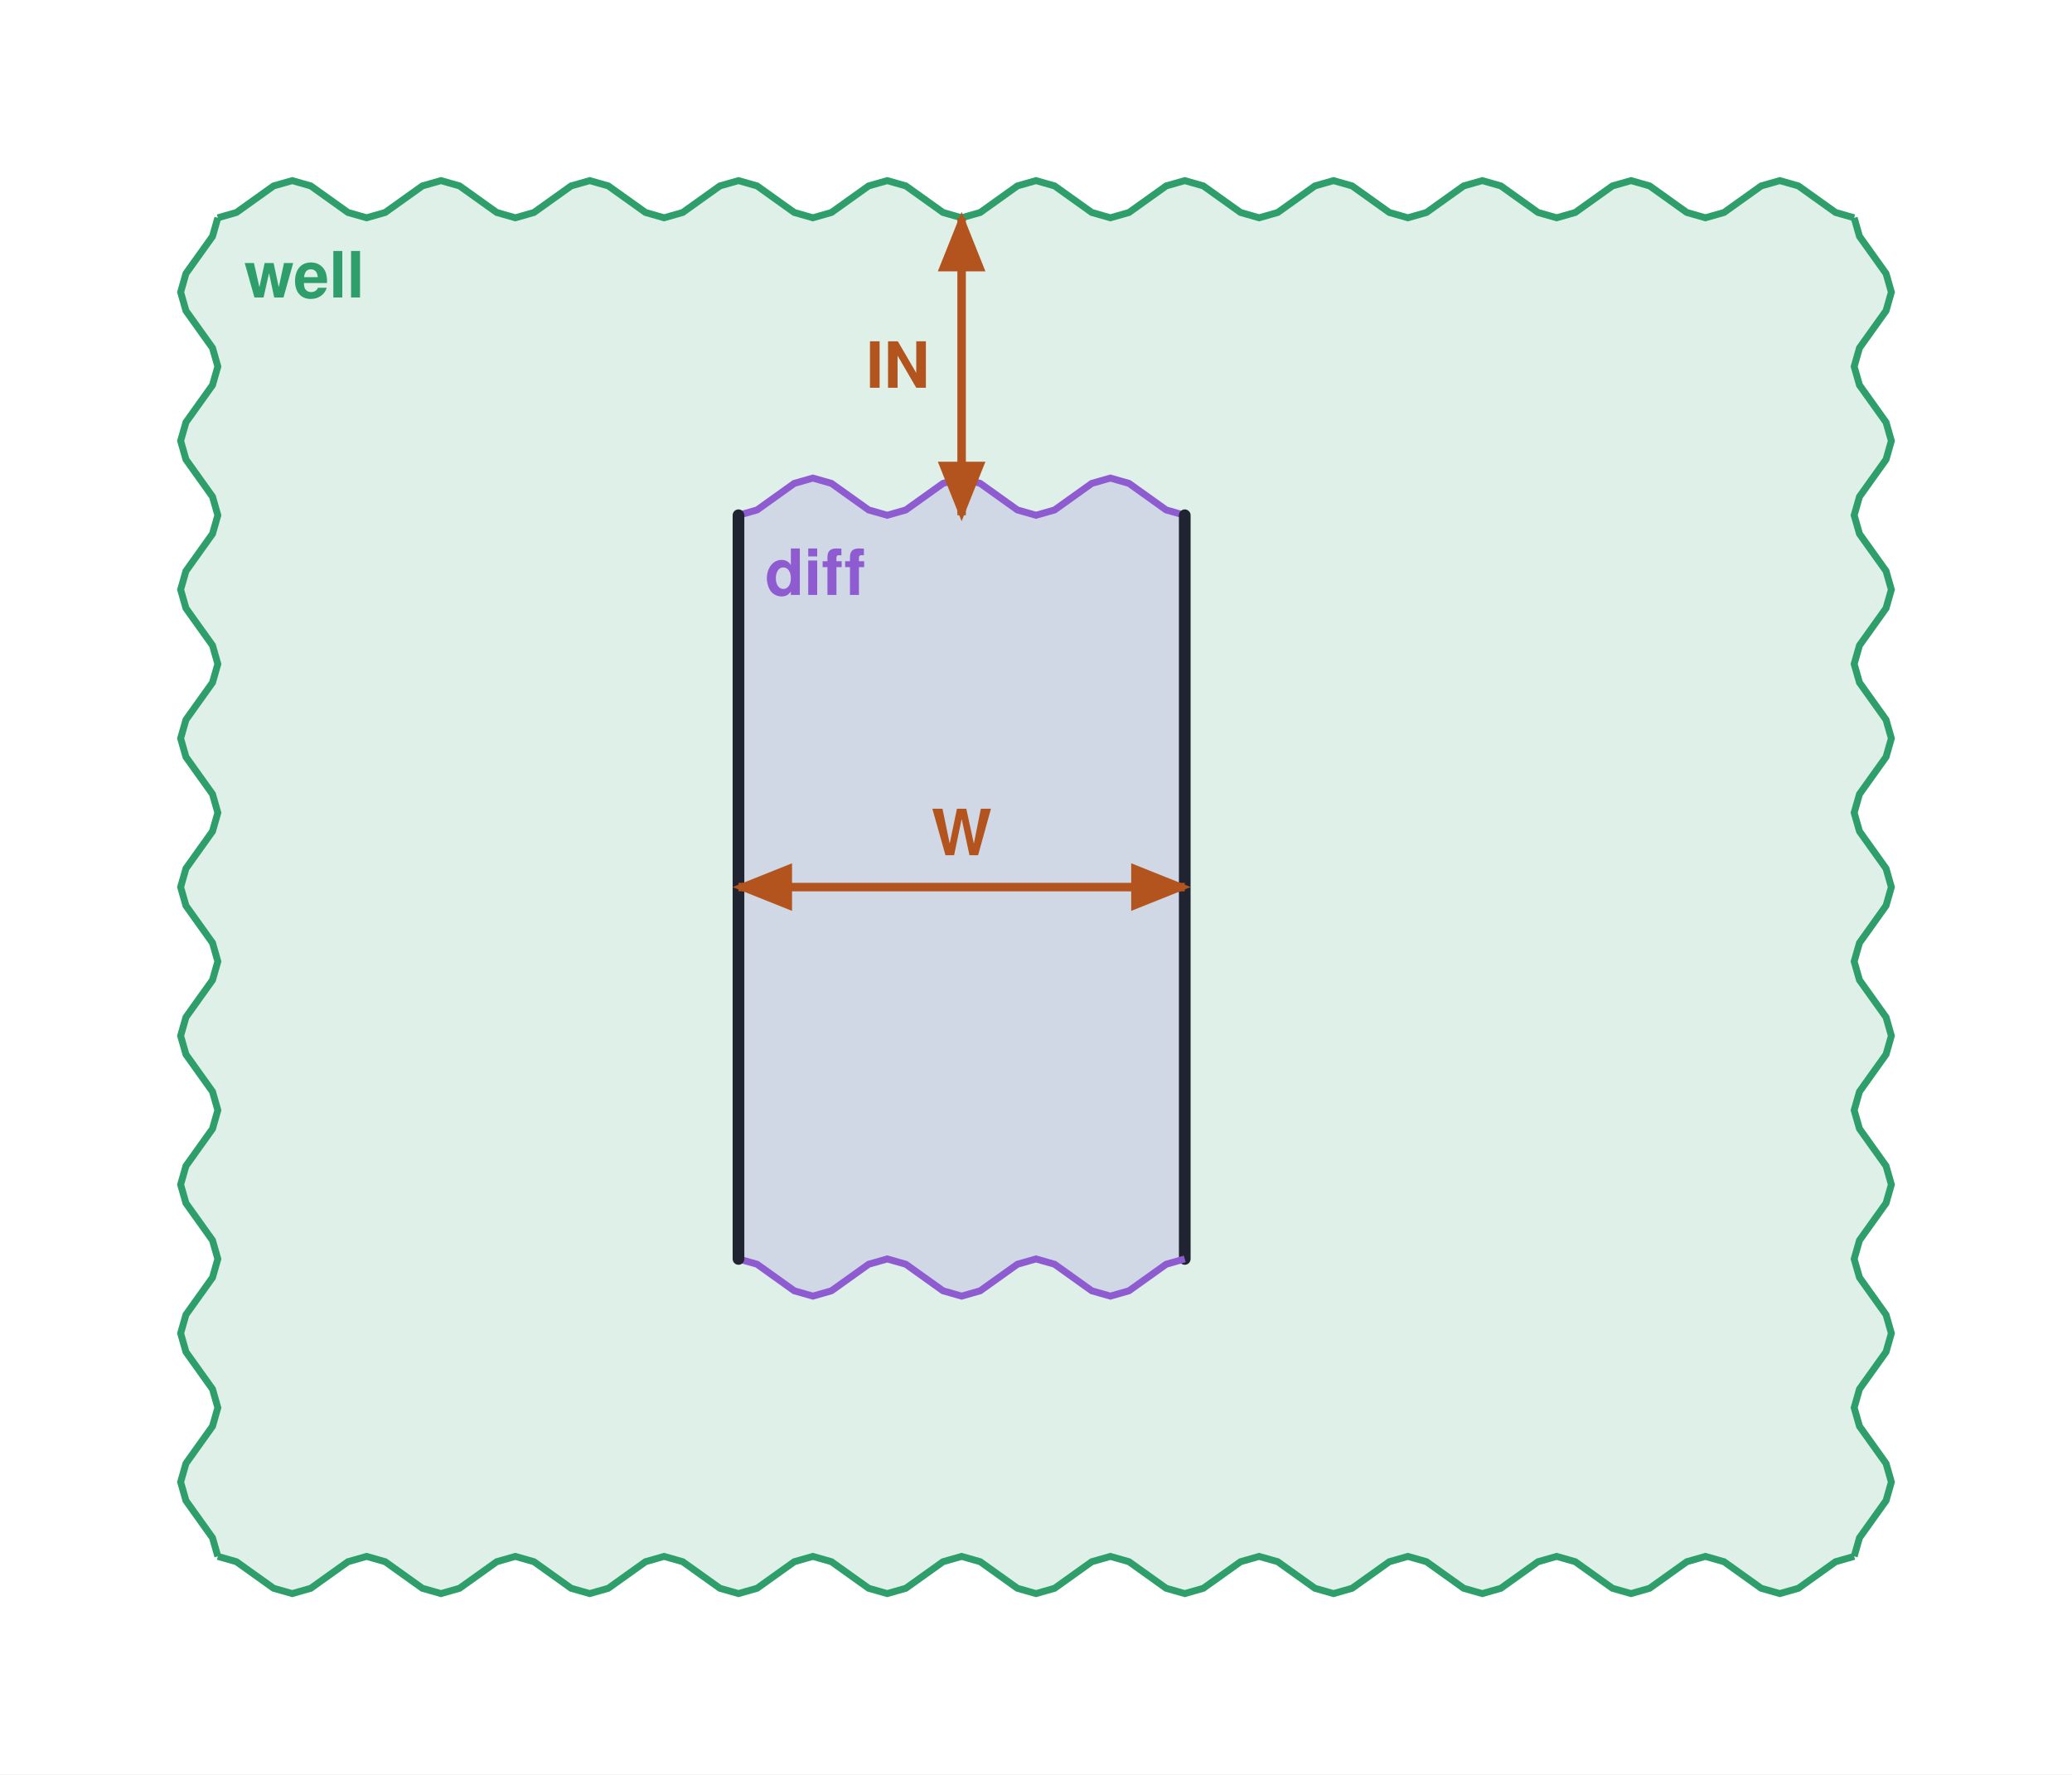
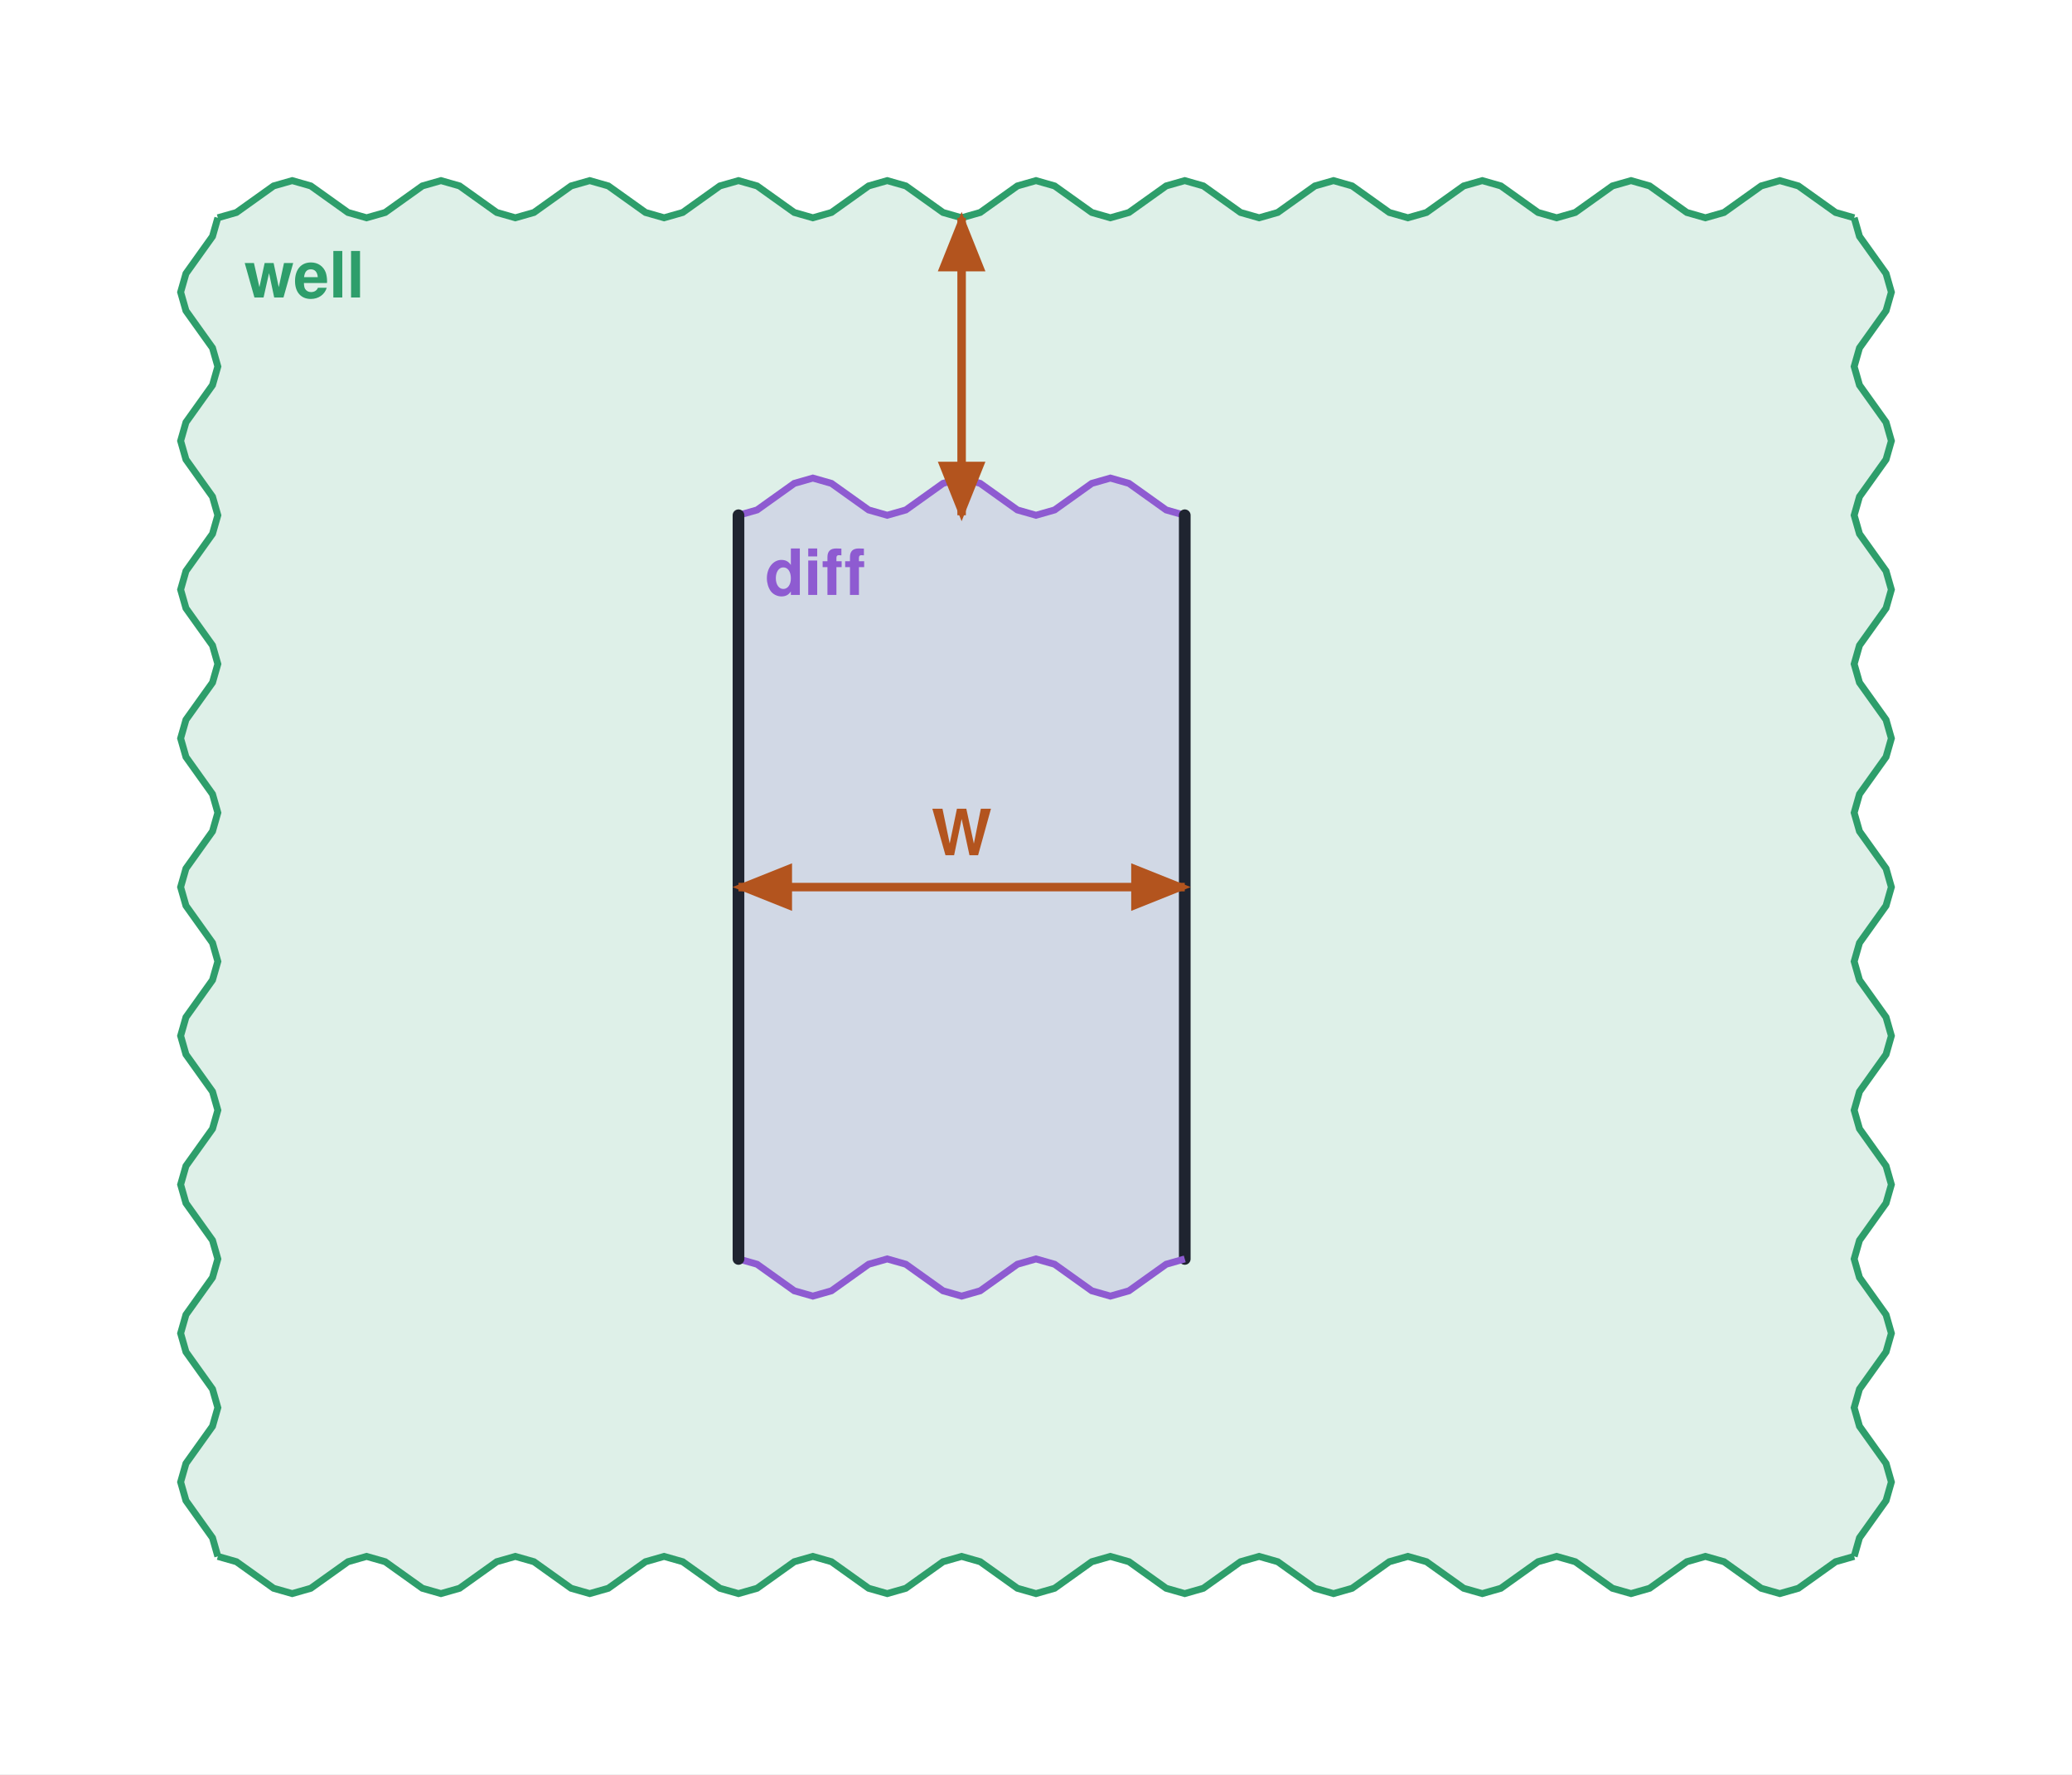
<svg xmlns="http://www.w3.org/2000/svg" viewBox="-41.0 -41.0 390.0 334.0" width="390" height="334" font-family="Helvetica, Arial, sans-serif" font-size="12">
  <defs>
    <marker id="head-b3541e" viewBox="0 0 10 10" refX="9" refY="5" markerWidth="7" markerHeight="7" orient="auto-start-reverse">
      <path d="M0,1 L10,5 L0,9 z" fill="#b3541e" />
    </marker>
    <marker id="head-c62828" viewBox="0 0 10 10" refX="9" refY="5" markerWidth="7" markerHeight="7" orient="auto-start-reverse">
      <path d="M0,1 L10,5 L0,9 z" fill="#c62828" />
    </marker>
  </defs>
  <rect x="-41.0" y="-41.0" width="390.0" height="334.0" fill="#ffffff" />
  <path d="M0.0,0.0 3.5,-1.0 7.0,-3.5 10.5,-6.0 14.0,-7.0 17.5,-6.0 21.0,-3.5 24.5,-1.0 28.0,0.0 31.5,-1.0 35.0,-3.5 38.5,-6.0 42.0,-7.0 45.5,-6.0 49.0,-3.5 52.5,-1.0 56.0,0.0 59.5,-1.0 63.0,-3.5 66.5,-6.0 70.0,-7.0 73.5,-6.0 77.0,-3.5 80.5,-1.0 84.0,0.0 87.5,-1.0 91.0,-3.5 94.5,-6.0 98.0,-7.0 101.5,-6.0 105.0,-3.5 108.5,-1.0 112.0,0.0 115.5,-1.0 119.0,-3.5 122.5,-6.0 126.0,-7.0 129.5,-6.0 133.0,-3.5 136.5,-1.0 140.0,0.0 143.5,-1.0 147.0,-3.5 150.5,-6.0 154.0,-7.0 157.5,-6.0 161.0,-3.5 164.5,-1.0 168.0,0.0 171.5,-1.0 175.0,-3.5 178.5,-6.0 182.0,-7.0 185.5,-6.0 189.0,-3.5 192.5,-1.0 196.0,0.0 199.5,-1.0 203.0,-3.5 206.5,-6.0 210.0,-7.0 213.5,-6.0 217.0,-3.5 220.5,-1.0 224.0,0.0 227.5,-1.0 231.0,-3.5 234.5,-6.0 238.0,-7.0 241.5,-6.0 245.0,-3.5 248.5,-1.0 252.0,0.0 255.5,-1.0 259.0,-3.5 262.5,-6.0 266.0,-7.0 269.5,-6.0 273.0,-3.5 276.5,-1.0 280.0,0.0 283.5,-1.0 287.0,-3.5 290.5,-6.0 294.0,-7.0 297.5,-6.0 301.0,-3.5 304.5,-1.0 308.0,0.0 309.0,3.5 311.5,7.0 314.0,10.5 315.0,14.0 314.0,17.5 311.5,21.0 309.0,24.5 308.0,28.0 309.0,31.5 311.5,35.0 314.0,38.5 315.0,42.0 314.0,45.5 311.5,49.0 309.0,52.5 308.0,56.0 309.0,59.5 311.5,63.0 314.0,66.5 315.0,70.0 314.0,73.5 311.5,77.0 309.0,80.5 308.0,84.0 309.0,87.5 311.5,91.0 314.0,94.5 315.0,98.0 314.0,101.5 311.5,105.0 309.0,108.5 308.0,112.0 309.0,115.5 311.5,119.0 314.0,122.5 315.0,126.0 314.0,129.5 311.5,133.0 309.0,136.5 308.0,140.0 309.0,143.5 311.5,147.0 314.0,150.5 315.0,154.0 314.0,157.5 311.5,161.0 309.0,164.5 308.0,168.0 309.0,171.5 311.5,175.0 314.0,178.5 315.0,182.0 314.0,185.5 311.5,189.0 309.0,192.5 308.0,196.0 309.0,199.5 311.5,203.0 314.0,206.5 315.0,210.0 314.0,213.5 311.5,217.0 309.0,220.5 308.0,224.0 309.0,227.5 311.5,231.0 314.0,234.5 315.0,238.0 314.0,241.5 311.5,245.0 309.0,248.5 308.0,252.0 304.5,253.0 301.0,255.5 297.5,258.0 294.0,259.0 290.5,258.0 287.0,255.5 283.5,253.0 280.0,252.0 276.5,253.0 273.0,255.5 269.5,258.0 266.0,259.0 262.5,258.0 259.0,255.5 255.5,253.0 252.0,252.0 248.5,253.0 245.0,255.5 241.5,258.0 238.0,259.0 234.5,258.0 231.0,255.5 227.5,253.0 224.0,252.0 220.5,253.0 217.0,255.5 213.5,258.0 210.0,259.0 206.5,258.0 203.0,255.5 199.5,253.0 196.0,252.0 192.5,253.0 189.0,255.5 185.5,258.0 182.0,259.0 178.5,258.0 175.0,255.5 171.5,253.0 168.0,252.0 164.5,253.0 161.0,255.5 157.5,258.0 154.0,259.0 150.5,258.0 147.0,255.5 143.5,253.0 140.0,252.0 136.5,253.0 133.0,255.5 129.5,258.0 126.0,259.0 122.5,258.0 119.0,255.5 115.5,253.0 112.0,252.0 108.5,253.0 105.0,255.5 101.5,258.0 98.0,259.0 94.5,258.0 91.0,255.5 87.5,253.0 84.0,252.0 80.5,253.0 77.0,255.5 73.5,258.0 70.0,259.0 66.5,258.0 63.0,255.5 59.5,253.0 56.0,252.0 52.5,253.0 49.0,255.5 45.5,258.0 42.0,259.0 38.5,258.0 35.0,255.5 31.5,253.0 28.0,252.0 24.5,253.0 21.0,255.5 17.5,258.0 14.0,259.0 10.5,258.0 7.0,255.5 3.5,253.0 0.0,252.0 -1.0,248.5 -3.5,245.0 -6.0,241.5 -7.0,238.0 -6.0,234.5 -3.5,231.0 -1.0,227.5 0.0,224.0 -1.0,220.5 -3.5,217.0 -6.0,213.5 -7.0,210.0 -6.0,206.5 -3.5,203.0 -1.0,199.5 0.0,196.0 -1.0,192.5 -3.5,189.0 -6.0,185.5 -7.0,182.0 -6.0,178.5 -3.5,175.0 -1.0,171.5 0.0,168.0 -1.0,164.5 -3.5,161.0 -6.0,157.5 -7.0,154.0 -6.0,150.5 -3.5,147.0 -1.0,143.5 0.0,140.0 -1.0,136.5 -3.5,133.0 -6.0,129.5 -7.0,126.0 -6.0,122.5 -3.5,119.0 -1.0,115.5 0.0,112.0 -1.0,108.5 -3.5,105.0 -6.0,101.5 -7.0,98.0 -6.0,94.5 -3.5,91.0 -1.0,87.5 0.0,84.0 -1.0,80.5 -3.5,77.0 -6.0,73.5 -7.0,70.0 -6.0,66.5 -3.5,63.0 -1.0,59.5 0.0,56.0 -1.0,52.5 -3.5,49.0 -6.0,45.5 -7.0,42.0 -6.0,38.5 -3.5,35.0 -1.0,31.5 0.0,28.0 -1.0,24.5 -3.5,21.0 -6.0,17.5 -7.0,14.0 -6.0,10.5 -3.5,7.0 -1.0,3.5Z" fill="#2e9e6b" fill-opacity="0.16" fill-rule="evenodd" stroke="none" />
  <polyline points="0.0,0.0 3.5,-1.0 7.0,-3.5 10.5,-6.0 14.0,-7.0 17.5,-6.0 21.0,-3.5 24.5,-1.0 28.0,0.0 31.5,-1.0 35.0,-3.5 38.5,-6.0 42.0,-7.0 45.5,-6.0 49.0,-3.5 52.5,-1.0 56.0,0.0 59.5,-1.0 63.0,-3.5 66.5,-6.0 70.0,-7.0 73.5,-6.0 77.0,-3.5 80.5,-1.0 84.0,0.0 87.5,-1.0 91.0,-3.5 94.5,-6.0 98.0,-7.0 101.5,-6.0 105.0,-3.5 108.5,-1.0 112.0,0.0 115.5,-1.0 119.0,-3.5 122.5,-6.0 126.0,-7.0 129.5,-6.0 133.0,-3.5 136.5,-1.0 140.0,0.0 143.5,-1.0 147.0,-3.5 150.5,-6.0 154.0,-7.0 157.5,-6.0 161.0,-3.5 164.5,-1.0 168.0,0.0 171.5,-1.0 175.0,-3.5 178.5,-6.0 182.0,-7.0 185.5,-6.0 189.0,-3.5 192.5,-1.0 196.0,0.0 199.5,-1.0 203.0,-3.5 206.5,-6.0 210.0,-7.0 213.5,-6.0 217.0,-3.5 220.5,-1.0 224.0,0.0 227.5,-1.0 231.0,-3.5 234.5,-6.0 238.0,-7.0 241.5,-6.0 245.0,-3.5 248.5,-1.0 252.0,0.0 255.5,-1.0 259.0,-3.5 262.5,-6.0 266.0,-7.0 269.5,-6.0 273.0,-3.5 276.5,-1.0 280.0,0.0 283.5,-1.0 287.0,-3.5 290.5,-6.0 294.0,-7.0 297.5,-6.0 301.0,-3.5 304.5,-1.0 308.0,0.0" fill="none" stroke="#2e9e6b" stroke-width="1.3" />
  <polyline points="308.0,0.0 309.0,3.5 311.5,7.0 314.0,10.5 315.0,14.0 314.0,17.5 311.5,21.0 309.0,24.5 308.0,28.0 309.0,31.5 311.5,35.0 314.0,38.5 315.0,42.0 314.0,45.5 311.5,49.0 309.0,52.5 308.0,56.0 309.0,59.5 311.5,63.0 314.0,66.5 315.0,70.0 314.0,73.5 311.5,77.0 309.0,80.5 308.0,84.0 309.0,87.5 311.5,91.0 314.0,94.5 315.0,98.0 314.0,101.5 311.5,105.0 309.0,108.5 308.0,112.0 309.0,115.5 311.5,119.0 314.0,122.5 315.0,126.0 314.0,129.5 311.5,133.0 309.0,136.5 308.0,140.0 309.0,143.5 311.5,147.0 314.0,150.5 315.0,154.0 314.0,157.5 311.5,161.0 309.0,164.5 308.0,168.0 309.0,171.5 311.5,175.0 314.0,178.5 315.0,182.0 314.0,185.5 311.5,189.0 309.0,192.5 308.0,196.0 309.0,199.5 311.5,203.0 314.0,206.5 315.0,210.0 314.0,213.5 311.5,217.0 309.0,220.5 308.0,224.0 309.0,227.5 311.5,231.0 314.0,234.5 315.0,238.0 314.0,241.5 311.5,245.0 309.0,248.5 308.0,252.0" fill="none" stroke="#2e9e6b" stroke-width="1.3" />
  <polyline points="308.0,252.0 304.5,253.0 301.0,255.5 297.5,258.0 294.0,259.0 290.5,258.0 287.0,255.5 283.5,253.0 280.0,252.0 276.5,253.0 273.0,255.5 269.5,258.0 266.0,259.0 262.5,258.0 259.0,255.5 255.5,253.0 252.0,252.0 248.5,253.0 245.0,255.5 241.5,258.0 238.0,259.0 234.5,258.0 231.0,255.5 227.5,253.0 224.0,252.0 220.5,253.0 217.0,255.5 213.5,258.0 210.0,259.0 206.5,258.0 203.0,255.5 199.5,253.0 196.0,252.0 192.5,253.0 189.0,255.5 185.5,258.0 182.0,259.0 178.5,258.0 175.0,255.5 171.5,253.0 168.0,252.0 164.5,253.0 161.0,255.5 157.5,258.0 154.0,259.0 150.5,258.0 147.0,255.5 143.5,253.0 140.0,252.0 136.5,253.0 133.0,255.5 129.5,258.0 126.0,259.0 122.5,258.0 119.0,255.5 115.5,253.0 112.0,252.0 108.5,253.0 105.0,255.5 101.5,258.0 98.0,259.0 94.5,258.0 91.0,255.5 87.5,253.0 84.0,252.0 80.5,253.0 77.0,255.5 73.5,258.0 70.0,259.0 66.5,258.0 63.0,255.5 59.5,253.0 56.0,252.0 52.5,253.0 49.0,255.5 45.5,258.0 42.0,259.0 38.5,258.0 35.0,255.5 31.5,253.0 28.0,252.0 24.5,253.0 21.0,255.5 17.5,258.0 14.0,259.0 10.5,258.0 7.0,255.5 3.5,253.0 0.0,252.0" fill="none" stroke="#2e9e6b" stroke-width="1.3" />
  <polyline points="0.0,252.0 -1.0,248.5 -3.5,245.0 -6.0,241.5 -7.0,238.0 -6.0,234.5 -3.5,231.0 -1.0,227.5 0.0,224.0 -1.0,220.5 -3.5,217.0 -6.0,213.5 -7.0,210.0 -6.0,206.5 -3.5,203.0 -1.0,199.5 0.0,196.0 -1.0,192.5 -3.5,189.0 -6.0,185.5 -7.0,182.0 -6.0,178.5 -3.5,175.0 -1.0,171.5 0.0,168.0 -1.0,164.5 -3.5,161.0 -6.0,157.5 -7.0,154.0 -6.0,150.5 -3.5,147.0 -1.0,143.5 0.0,140.0 -1.0,136.5 -3.5,133.0 -6.0,129.5 -7.0,126.0 -6.0,122.5 -3.5,119.0 -1.0,115.5 0.0,112.0 -1.0,108.5 -3.5,105.0 -6.0,101.5 -7.0,98.0 -6.0,94.5 -3.5,91.0 -1.0,87.5 0.0,84.0 -1.0,80.5 -3.5,77.0 -6.0,73.5 -7.0,70.0 -6.0,66.5 -3.5,63.0 -1.0,59.5 0.0,56.0 -1.0,52.5 -3.5,49.0 -6.0,45.5 -7.0,42.0 -6.0,38.5 -3.5,35.0 -1.0,31.5 0.0,28.0 -1.0,24.5 -3.5,21.0 -6.0,17.5 -7.0,14.0 -6.0,10.5 -3.5,7.0 -1.0,3.5 0.0,0.0" fill="none" stroke="#2e9e6b" stroke-width="1.3" />
  <path d="M98.0,56.0 101.5,55.0 105.0,52.5 108.5,50.0 112.0,49.0 115.5,50.0 119.0,52.5 122.5,55.0 126.0,56.0 129.5,55.0 133.0,52.5 136.5,50.0 140.0,49.0 143.5,50.0 147.0,52.5 150.5,55.0 154.0,56.0 157.5,55.0 161.0,52.5 164.5,50.0 168.0,49.0 171.5,50.0 175.0,52.5 178.5,55.0 182.0,56.0 182.0,196.0 178.5,197.0 175.0,199.5 171.5,202.0 168.0,203.0 164.5,202.0 161.0,199.5 157.5,197.0 154.0,196.0 150.5,197.0 147.0,199.5 143.5,202.0 140.0,203.0 136.5,202.0 133.0,199.5 129.5,197.0 126.0,196.0 122.5,197.0 119.0,199.5 115.5,202.0 112.0,203.0 108.5,202.0 105.0,199.5 101.5,197.0 98.0,196.0Z" fill="#8e5bd1" fill-opacity="0.16" fill-rule="evenodd" stroke="none" />
  <polyline points="98.0,56.0 101.5,55.0 105.0,52.5 108.5,50.0 112.0,49.0 115.5,50.0 119.0,52.5 122.5,55.0 126.0,56.0 129.5,55.0 133.0,52.5 136.5,50.0 140.0,49.0 143.5,50.0 147.0,52.5 150.5,55.0 154.0,56.0 157.5,55.0 161.0,52.5 164.5,50.0 168.0,49.0 171.5,50.0 175.0,52.5 178.5,55.0 182.0,56.0" fill="none" stroke="#8e5bd1" stroke-width="1.3" />
  <line x1="182.0" y1="56.0" x2="182.0" y2="196.0" stroke="#1f2430" stroke-width="2.2" stroke-linecap="round" />
  <polyline points="182.0,196.0 178.5,197.0 175.0,199.5 171.5,202.0 168.0,203.0 164.5,202.0 161.0,199.5 157.5,197.0 154.0,196.0 150.5,197.0 147.0,199.5 143.5,202.0 140.0,203.0 136.5,202.0 133.0,199.5 129.5,197.0 126.0,196.0 122.5,197.0 119.0,199.5 115.5,202.0 112.0,203.0 108.5,202.0 105.0,199.5 101.5,197.0 98.0,196.0" fill="none" stroke="#8e5bd1" stroke-width="1.3" />
  <line x1="98.0" y1="196.0" x2="98.0" y2="56.0" stroke="#1f2430" stroke-width="2.2" stroke-linecap="round" />
+   <line x1="98.0" y1="126.0" x2="182.0" y2="126.0" stroke="#b3541e" stroke-width="1.6" marker-start="url(#head-b3541e)" marker-end="url(#head-b3541e)" />
+   <line x1="140.0" y1="56.0" x2="140.0" y2="0.0" stroke="#b3541e" stroke-width="1.6" marker-start="url(#head-b3541e)" marker-end="url(#head-b3541e)" />
  <text x="5.0" y="15.0" fill="#2e9e6b" font-weight="600">well</text>
  <text x="103.0" y="71.0" fill="#8e5bd1" font-weight="600">diff</text>
-   <line x1="98.0" y1="126.0" x2="182.0" y2="126.0" stroke="#b3541e" stroke-width="1.6" marker-start="url(#head-b3541e)" marker-end="url(#head-b3541e)" />
  <text x="140.0" y="120.0" fill="#b3541e" text-anchor="middle" font-weight="600">W</text>
-   <line x1="140.0" y1="56.0" x2="140.0" y2="0.0" stroke="#b3541e" stroke-width="1.6" marker-start="url(#head-b3541e)" marker-end="url(#head-b3541e)" />
-   <text x="134.0" y="32.0" fill="#b3541e" text-anchor="end" font-weight="600">IN</text>
</svg>
